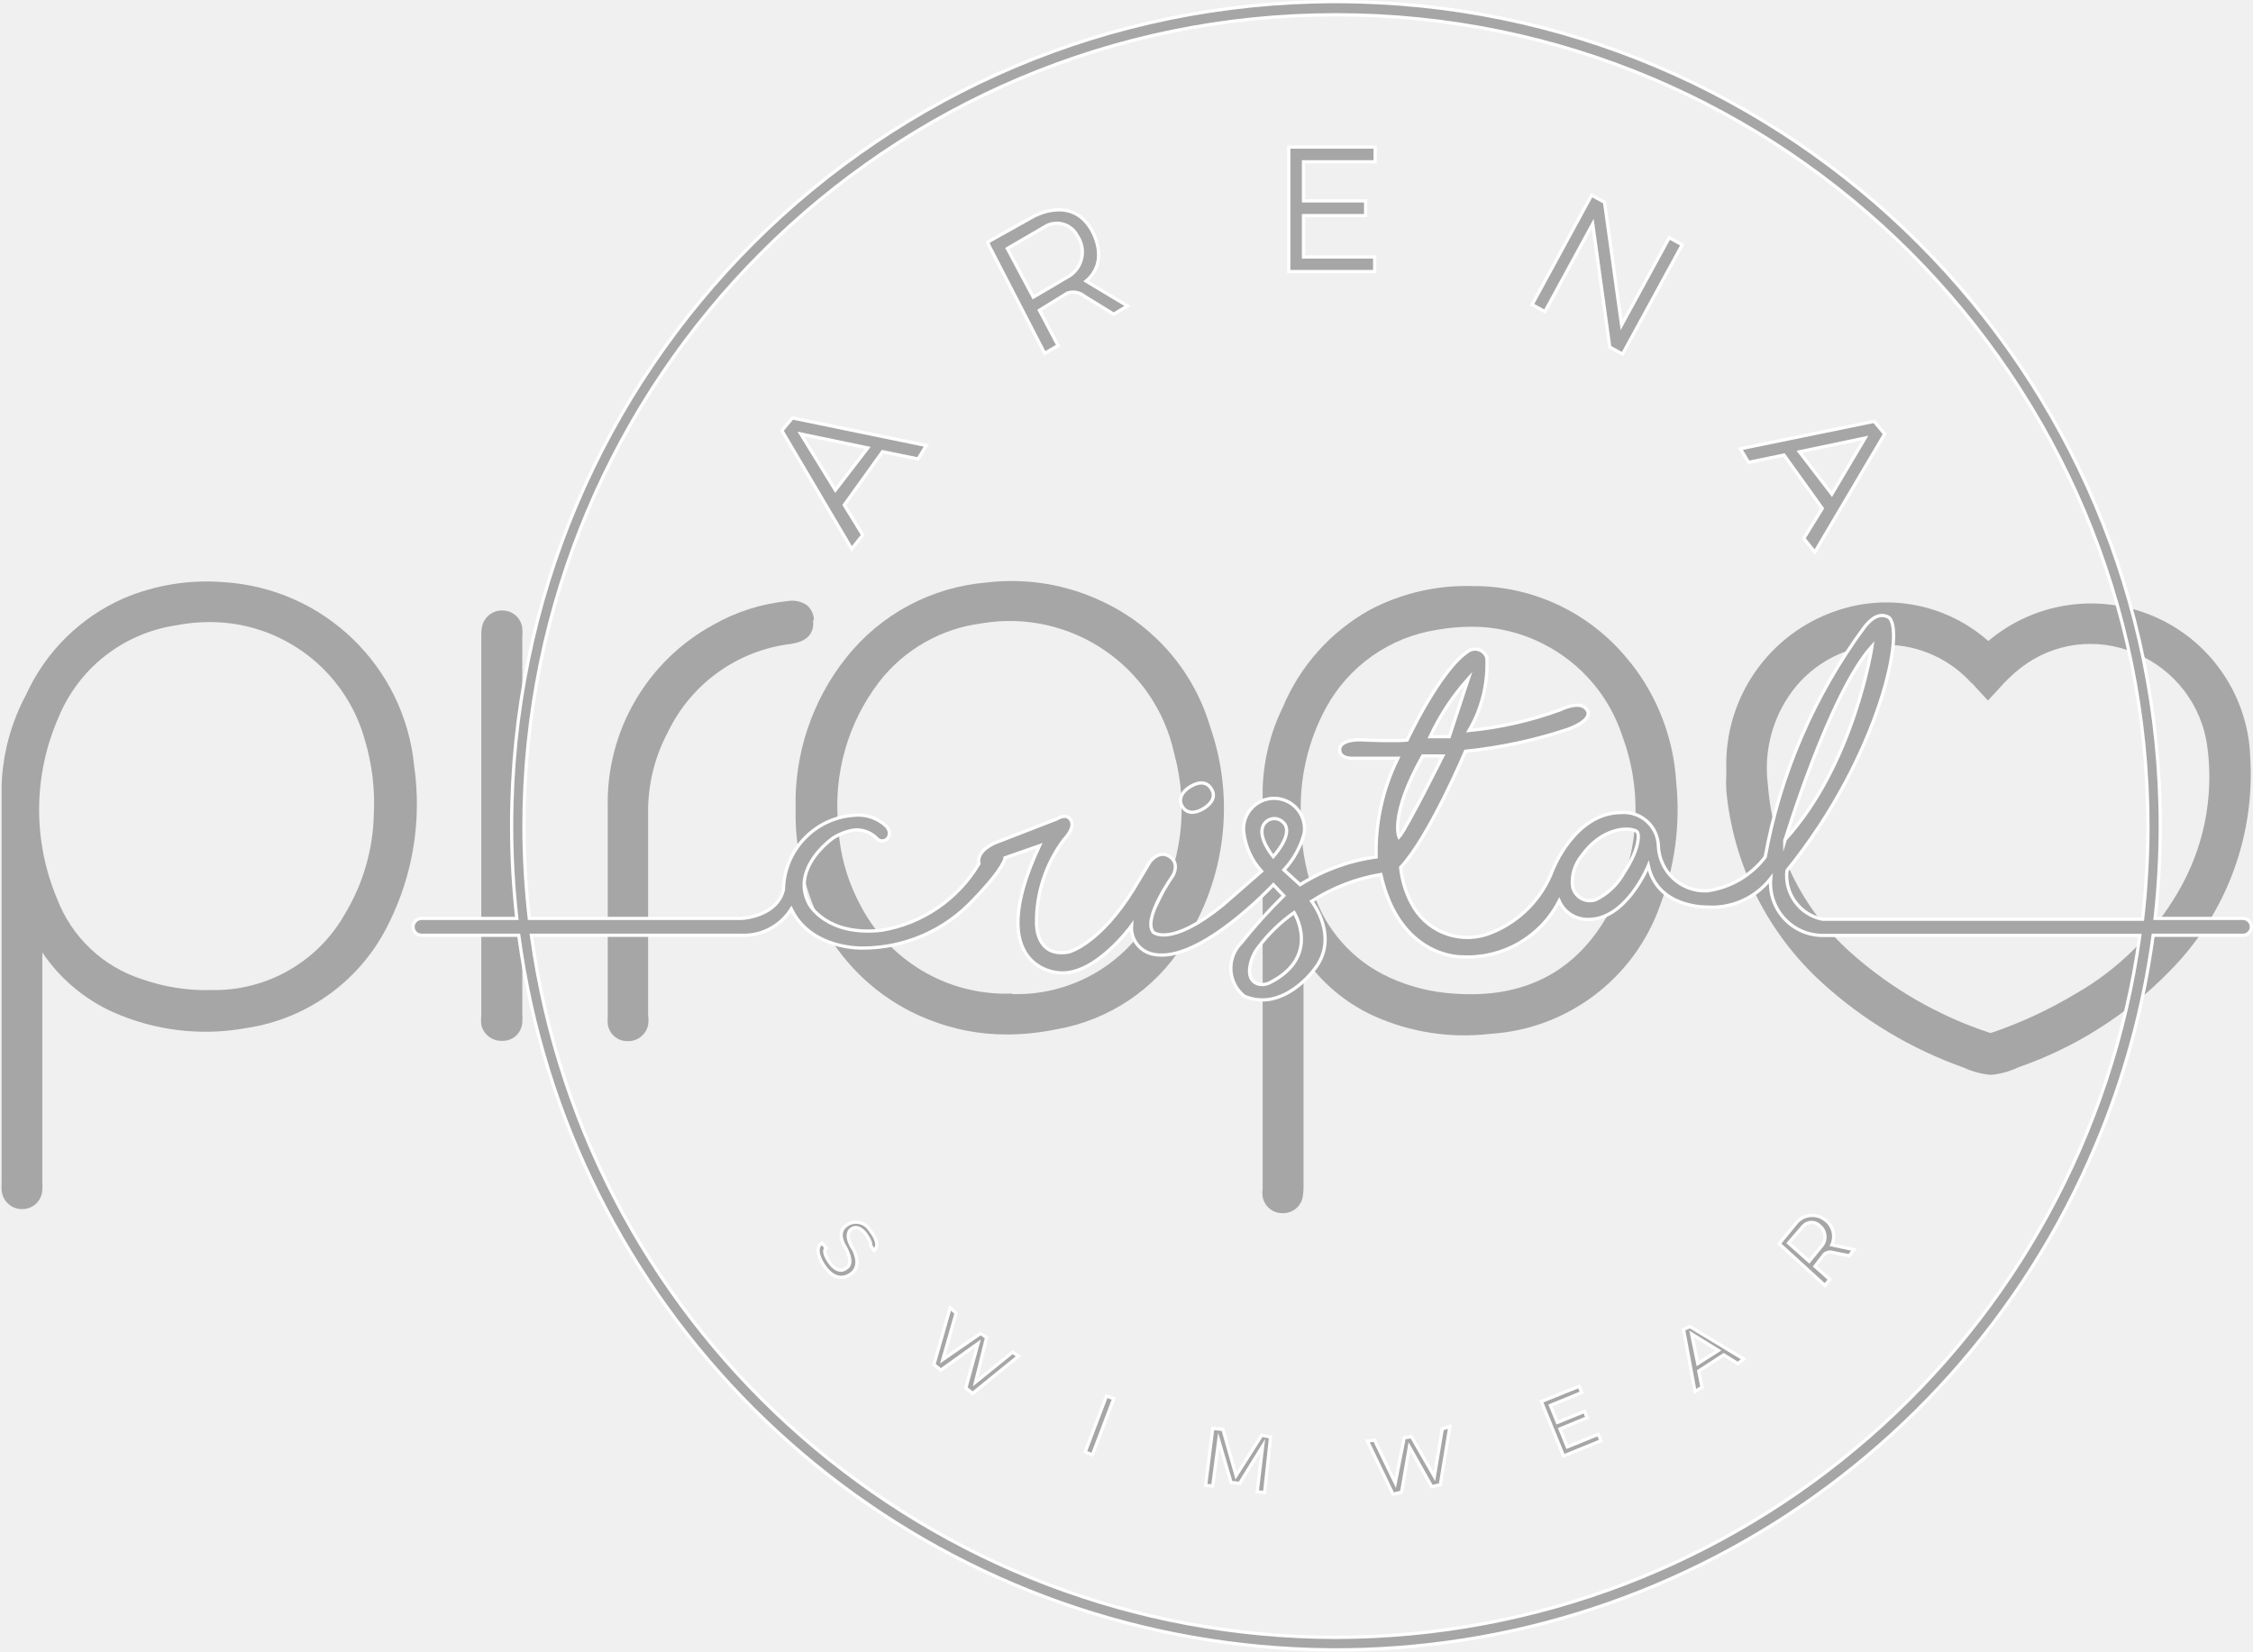
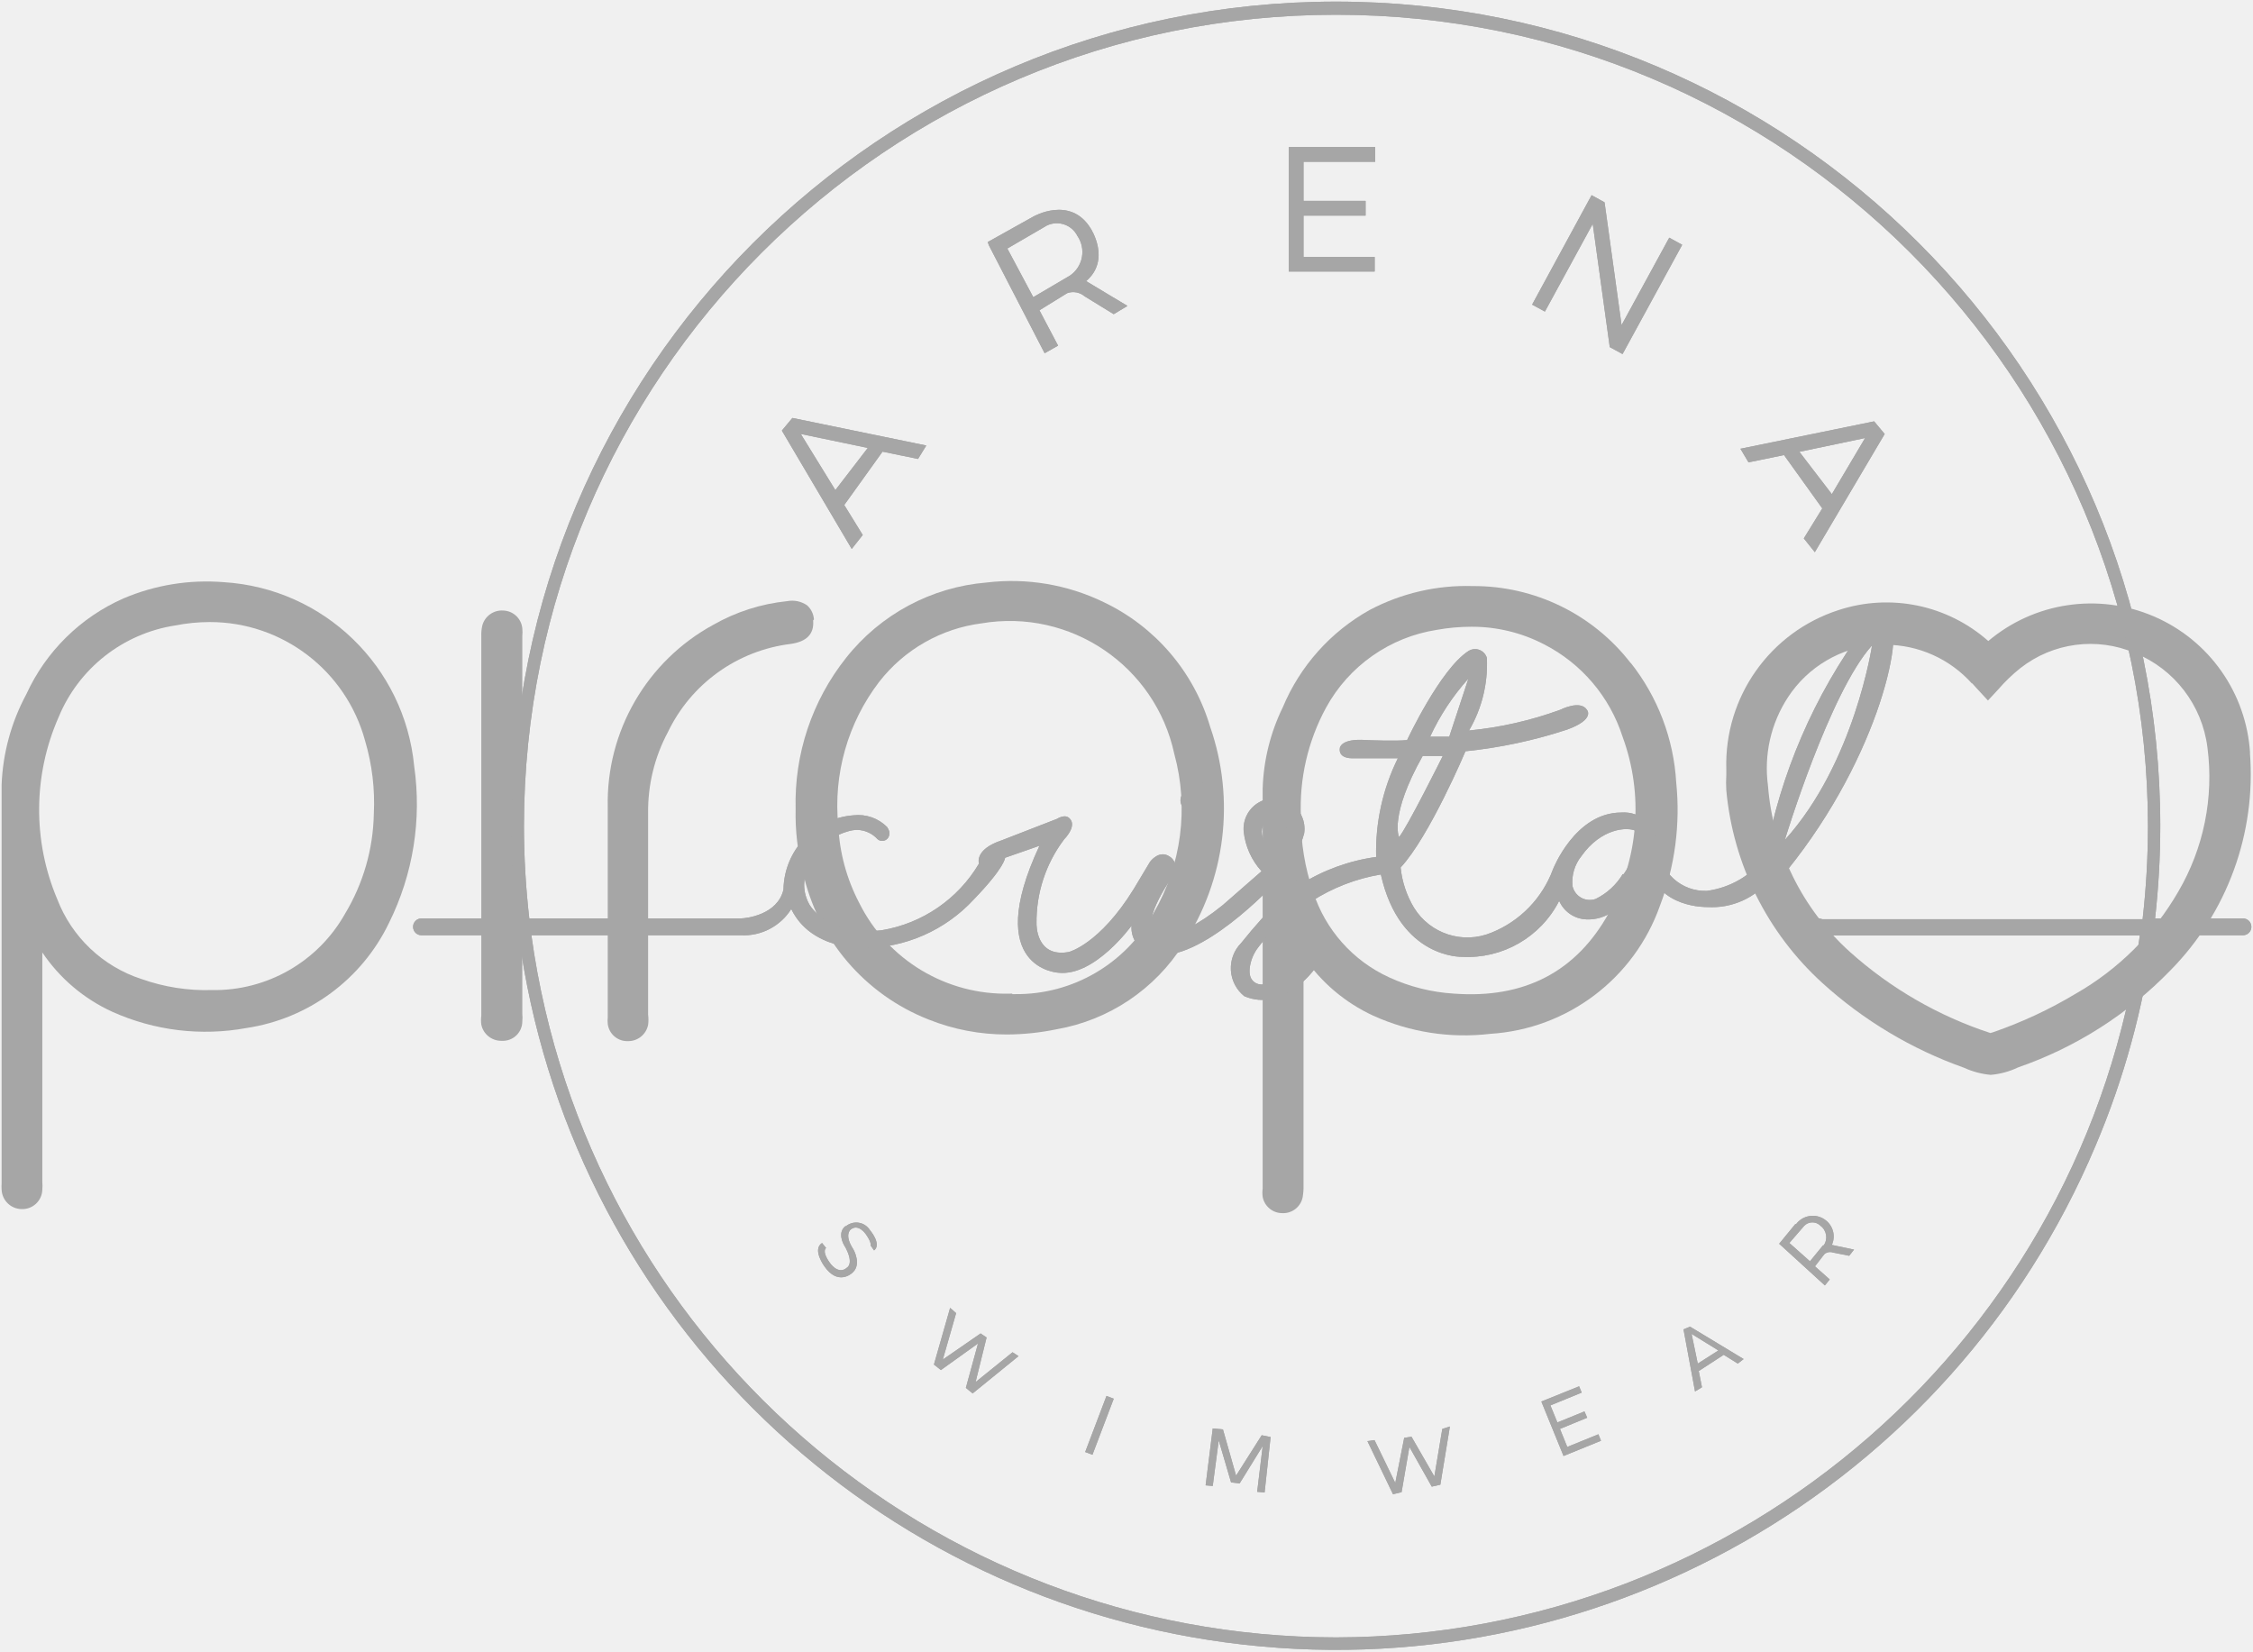
<svg xmlns="http://www.w3.org/2000/svg" viewBox="0 0 138.98 101.9">
  <defs>
-     <style>.cls-1,.cls-2{fill:#a6a6a6;}.cls-2{stroke:#fff;stroke-miterlimit:10;stroke-width:0.2px;}</style>
+     <style>.cls-1{fill:#a6a6a6;}</style>
  </defs>
  <g id="Capa_2" data-name="Capa 2">
    <g id="Capa_1-2" data-name="Capa 1">
      <path class="cls-1" d="M100.6,40.91a12.23,12.23,0,0,0-9.75-4.76,12.78,12.78,0,0,0-6.37,1.48,12.3,12.3,0,0,0-5.35,6,12.25,12.25,0,0,0-1.24,5c0,1.42,0,2.83,0,4.25s0,3,0,4.47c0,1.13,0,2.26,0,3.39,0,1.72,0,3.51,0,5.26s0,3.41,0,5.07c0,.72,0,1.44,0,2.15v.09a1.92,1.92,0,0,0,0,.52,1.23,1.23,0,0,0,1.23,1h0a1.22,1.22,0,0,0,1.24-1,3.64,3.64,0,0,0,.05-.71V59a10.52,10.52,0,0,0,4.3,3.65,13.61,13.61,0,0,0,7.22,1.12,11.89,11.89,0,0,0,10.47-7.91,16.62,16.62,0,0,0,1-7.6,13.12,13.12,0,0,0-2.81-7.38M99.26,56.29c-2,3.63-5.2,5.32-9.56,5a11.21,11.21,0,0,1-4-1A8.74,8.74,0,0,1,81,55a13.9,13.9,0,0,1-.75-4.6v0a12.88,12.88,0,0,1,1.55-6.75,9.44,9.44,0,0,1,6.84-4.8,12,12,0,0,1,2.11-.19,9.63,9.63,0,0,1,4.49,1.08,9.75,9.75,0,0,1,4.85,5.7,13,13,0,0,1-.86,10.85" />
      <path class="cls-1" d="M13.8,35.91a13.09,13.09,0,0,0-6.18,1,11.84,11.84,0,0,0-6,5.92A12.81,12.81,0,0,0,.1,48.4c0,.92,0,1.83,0,2.75s0,2,0,3c0,2.09,0,4.21,0,6.25,0,2.27,0,4.62,0,6.93,0,1.28,0,2.58,0,3.84,0,.58,0,1.16,0,1.75V73a2.38,2.38,0,0,0,0,.38,1.25,1.25,0,0,0,1.25,1.2h0a1.23,1.23,0,0,0,1.26-1.18,3,3,0,0,0,0-.52V58.75a10.42,10.42,0,0,0,4.32,3.66,14,14,0,0,0,8.28,1A11.67,11.67,0,0,0,24,56.92a16.47,16.47,0,0,0,1.55-9.66A12.58,12.58,0,0,0,13.8,35.91M23.06,50.2a12.4,12.4,0,0,1-1.78,6.17,9.24,9.24,0,0,1-8.21,4.7,11.94,11.94,0,0,1-4.34-.68,8.32,8.32,0,0,1-5.2-4.93,14.17,14.17,0,0,1,.08-11.21,9.32,9.32,0,0,1,7.2-5.67,11.12,11.12,0,0,1,2.12-.21,9.92,9.92,0,0,1,9.59,7.32,13.5,13.5,0,0,1,.54,4.51" />
      <path class="cls-1" d="M138.8,46.46a9.83,9.83,0,0,0-16.15-6.92,9.48,9.48,0,0,0-9.23-1.91,10,10,0,0,0-6.93,9.81v.37a7.43,7.43,0,0,0,0,.94,18.33,18.33,0,0,0,5.91,11.87,25.83,25.83,0,0,0,8.75,5.24,5,5,0,0,0,1.65.44,4.82,4.82,0,0,0,1.69-.46,24,24,0,0,0,9.41-6,17.22,17.22,0,0,0,4.89-13.41m-17.15-4.3.28.31.71.77.64-.69a10.16,10.16,0,0,1,1.35-1.3,7,7,0,0,1,7.08-.94,7.27,7.27,0,0,1,4.47,5.83A14,14,0,0,1,134.37,55a17.08,17.08,0,0,1-6.32,6.29,27.05,27.05,0,0,1-5.1,2.38l-.17.05a24.32,24.32,0,0,1-8.66-5,15.42,15.42,0,0,1-5.06-10.26A8,8,0,0,1,110.3,43a7.19,7.19,0,0,1,5.49-3.23,4.52,4.52,0,0,1,.52,0,7.17,7.17,0,0,1,5.34,2.4" />
      <path class="cls-1" d="M68.08,37.14a13,13,0,0,0-7.21-1.21,12.34,12.34,0,0,0-8.68,4.65,14.36,14.36,0,0,0-3.11,9.32,14.21,14.21,0,0,0,.45,3.9,12.68,12.68,0,0,0,7.76,9.09,12.93,12.93,0,0,0,4.83.92,15.43,15.43,0,0,0,3.05-.32A11.6,11.6,0,0,0,73,58.24a15.29,15.29,0,0,0,1.65-13.41,12.4,12.4,0,0,0-6.57-7.69M62.44,61.29h-.1A10.1,10.1,0,0,1,53,55.69a11.43,11.43,0,0,1-1.29-4.76,12.55,12.55,0,0,1,2.53-8.88,9.54,9.54,0,0,1,6.31-3.6,10.39,10.39,0,0,1,11.89,8.06,12.8,12.8,0,0,1-1.28,9.81,9.6,9.6,0,0,1-8.53,5h-.19" />
      <path class="cls-1" d="M50.21,38.21a1.29,1.29,0,0,0-.42-.87,1.63,1.63,0,0,0-1.23-.26A11.57,11.57,0,0,0,44,38.54a12.49,12.49,0,0,0-6.51,11.24c0,1.38,0,2.77,0,4.12,0,.62,0,1.24,0,1.86l0,.74v6.25a2,2,0,0,0,0,.41,1.21,1.21,0,0,0,1.16,1.06h.08a1.25,1.25,0,0,0,1.25-1,2.34,2.34,0,0,0,0-.63V59.16q0-4.5,0-9a10.33,10.33,0,0,1,1.22-5,9.71,9.71,0,0,1,7.57-5.44c1-.14,1.46-.62,1.39-1.45" />
      <path class="cls-1" d="M31.06,37.66a1.25,1.25,0,0,0-1.31.93,2.61,2.61,0,0,0-.06.65V62.65a2.2,2.2,0,0,0,0,.55,1.25,1.25,0,0,0,1.23,1h.16A1.2,1.2,0,0,0,32.22,63a2.34,2.34,0,0,0,0-.46V39.23a2.48,2.48,0,0,0,0-.47,1.22,1.22,0,0,0-1.16-1.1" />
      <path class="cls-1" d="M53.22,33l-1.14-1.85,2.36-3.29,2.19.45.51-.83-8.26-1.7-.65.78,4.31,7.3ZM49.4,26.77l4.13.86-2,2.6Z" />
      <path class="cls-1" d="M103.85,82l.71,3.83.43-.26-.2-1,1.54-1,.87.54.36-.28-3.31-2ZM106,83.3l-1.27.81-.38-1.83Z" />
      <path class="cls-1" d="M110.05,28.07l2.36,3.29-1.14,1.85.68.85,4.31-7.29-.65-.78-8.25,1.69.5.84Zm5-1.05L113,30.48l-2-2.61Z" />
      <path class="cls-1" d="M61,15.13l3.44,6.66.83-.47-1.15-2.18,1.62-1h0l.1-.06h0l-.06,0,.06,0h0a1.09,1.09,0,0,1,1.07.2l1.79,1.1.85-.51L67,17.34c1.55-1.32.28-3.25.28-3.25-1.26-2.05-3.54-.73-3.54-.73l-2.81,1.57Zm3.58-1.22a1.42,1.42,0,0,1,1.88.64A1.76,1.76,0,0,1,66,17l-2.26,1.33-1.6-3Z" />
      <path class="cls-1" d="M110.75,75.5l-1,1.22.08.07h0l2.74,2.5.3-.37-.91-.81.58-.75a.09.09,0,0,1,0,0,.55.55,0,0,1,.53-.1l1,.2.3-.38L113,76.79a1.26,1.26,0,0,0-.43-1.56,1.29,1.29,0,0,0-1.77.27m1.67,1.3-.82,1-1.27-1.13.92-1.06a.7.7,0,0,1,1,0,.88.88,0,0,1,.19,1.22" />
      <polygon class="cls-1" points="84.8 15.85 80.41 15.85 80.41 13.3 84.24 13.3 84.24 12.39 80.41 12.39 80.41 9.98 84.83 9.98 84.83 9.07 79.5 9.07 79.5 16.75 84.8 16.75 84.8 15.85" />
      <polygon class="cls-1" points="96.68 89.25 96.23 88.14 97.91 87.45 97.74 87.06 96.07 87.74 95.64 86.69 97.57 85.9 97.41 85.51 95.08 86.45 96.45 89.81 98.76 88.87 98.6 88.47 96.68 89.25" />
      <polygon class="cls-1" points="98.25 13.81 99.3 21.41 100.09 21.84 103.77 15.1 102.97 14.66 100.03 20.05 98.98 12.48 98.98 12.48 98.18 12.04 94.51 18.79 95.3 19.22 98.25 13.81" />
      <path class="cls-1" d="M138.36,56.65h-5.42a51.31,51.31,0,0,0,.32-5.7,50.85,50.85,0,1,0-101.7,0,51.31,51.31,0,0,0,.32,5.7H26a.52.52,0,0,0-.52.52.52.52,0,0,0,.52.52h6a50.86,50.86,0,0,0,97.26,13,50.33,50.33,0,0,0,3.56-13h5.54a.52.52,0,0,0,.52-.52.52.52,0,0,0-.52-.52M32.32,51A50.09,50.09,0,0,1,132.5,51a51,51,0,0,1-.33,5.7H112.42a2.74,2.74,0,0,1-2.19-3c5.77-7.13,7.41-15.14,6.21-15.66-.63-.27-1.12.25-1.45.67a34.17,34.17,0,0,0-6.1,14.15,5.4,5.4,0,0,1-3.59,2.09,2.88,2.88,0,0,1-3-2.76,2.13,2.13,0,0,0-2.29-2.07c-2.86,0-4.22,3.52-4.22,3.52A6.7,6.7,0,0,1,92,57.53,3.87,3.87,0,0,1,87.23,56a6,6,0,0,1-.83-2.49c1.78-1.91,4-7.17,4-7.17A29.7,29.7,0,0,0,96.68,45c1.75-.64,1.21-1.22,1.21-1.22-.41-.63-1.64,0-1.64,0a22.8,22.8,0,0,1-5.63,1.28,8.1,8.1,0,0,0,1.1-4.48.76.76,0,0,0-1.14-.42c-1.74,1.12-3.78,5.49-3.78,5.49-.7.08-2.52,0-2.52,0-1.58-.12-1.63.49-1.63.49-.1.65.71.63.71.63h2.87a13,13,0,0,0-1.34,6.09,11.8,11.8,0,0,0-4.69,1.71l-1-.91a5.29,5.29,0,0,0,1.25-2.25,1.88,1.88,0,1,0-3.73-.11,4.31,4.31,0,0,0,1.1,2.44l-2.38,2.08c-3.23,2.62-4.29,1.69-4.29,1.69C70.44,56.7,72.36,54,72.36,54c.41-.82-.19-1.15-.19-1.15-.66-.48-1.23.31-1.23.31l-1,1.67c-2.1,3.41-4,3.89-4,3.89-2.06.38-2-1.75-2-1.75a8.42,8.42,0,0,1,1.69-5.18c.84-.9.37-1.28.37-1.28-.27-.35-.8,0-.8,0L61.8,51.83c-1.72.57-1.41,1.44-1.41,1.44a8.61,8.61,0,0,1-6,4.11c-3.43.39-4.48-1.62-4.48-1.62-1-1.89.73-3.52,1.48-4.07a3.24,3.24,0,0,1,.89-.4,2,2,0,0,1,.6-.1,1.75,1.75,0,0,1,1.25.57.44.44,0,0,0,.73-.34.49.49,0,0,0,0-.12,1,1,0,0,0-.14-.29,2.52,2.52,0,0,0-2.07-.72,4.67,4.67,0,0,0-4.32,4.58c-.36,1.56-2.3,1.78-2.63,1.78H32.65a51,51,0,0,1-.33-5.7m77.78.86s2.76-9.11,5.38-12c0,0-1.08,7.25-5.38,12m-10,2.11a4,4,0,0,1-1.67,1.53A1.09,1.09,0,0,1,97,54.64a2.55,2.55,0,0,1,.55-1.83c1.21-1.72,2.85-1.84,3.4-1.54.29.15.17,1.24-.79,2.65M89,46.63s-2.25,4.52-2.7,5c0,0-.61-1.32,1.46-5Zm-.78-1.19a14.4,14.4,0,0,1,2.36-3.58L89.4,45.44ZM78.32,60.62a1,1,0,0,1-.7.08c-.31-.09-.64-.36-.51-1.12a2.6,2.6,0,0,1,.51-1.15,9.86,9.86,0,0,1,2.21-2.14s1.7,2.71-1.51,4.33m.22-7.78s-1.06-1.27-.57-2a.76.76,0,0,1,1.19-.11c.3.32.41.94-.62,2.14M82.41,101A50.16,50.16,0,0,1,32.78,57.69H45.71a3.46,3.46,0,0,0,3.1-1.62c1.23,2.55,4.46,2.41,4.46,2.41a9.33,9.33,0,0,0,6.8-3C62,53.48,62,52.91,62,52.91l2.12-.74C60.56,59.78,65.29,60,65.29,60c2.24.25,4.51-2.9,4.51-2.9a1.67,1.67,0,0,0,1.38,1.77c2.86.55,7.37-4.3,7.37-4.3l.64.68a32.91,32.91,0,0,0-2.62,2.91,2.21,2.21,0,0,0,.19,3.29c2.38,1,4.28-1.61,4.28-1.61,1.65-2-.13-4.25-.13-4.25a11.38,11.38,0,0,1,4.27-1.65c1.16,5.2,5,5.08,5,5.08a6.34,6.34,0,0,0,6-3.45,1.91,1.91,0,0,0,1.67,1.14c2.44.13,3.83-3.31,3.83-3.31.56,2.64,3.63,2.55,3.63,2.55a4.6,4.6,0,0,0,3.92-1.76,3.22,3.22,0,0,0,3.26,3.51H132A50.16,50.16,0,0,1,82.41,101" />
      <path class="cls-1" d="M74.25,49.87c.49-.31.78-.73.47-1.22s-.82-.42-1.31-.12-.76.77-.47,1.23.81.42,1.31.11" />
      <polygon class="cls-1" points="88.48 91.07 87.07 88.62 86.62 88.69 86.07 91.47 84.79 88.83 84.35 88.89 85.93 92.17 86.46 92.04 86.94 89.25 88.32 91.7 88.85 91.58 89.44 87.99 88.97 88.14 88.48 91.07" />
      <polygon class="cls-1" points="76.25 91.02 75.44 88.17 74.81 88.11 74.37 91.62 74.81 91.66 75.18 88.85 75.94 91.44 76.47 91.5 77.89 89.2 77.55 92.02 78.01 92.06 78.38 88.64 77.83 88.53 76.25 91.02" />
      <polygon class="cls-1" points="60.18 85.25 60.86 82.5 60.49 82.25 58.16 83.86 58.98 81 58.61 80.67 57.61 84.17 58.04 84.51 60.33 82.87 59.58 85.61 60 85.95 62.83 83.65 62.46 83.41 60.18 85.25" />
      <rect class="cls-1" x="65.98" y="87.68" width="3.7" height="0.48" transform="translate(-38.46 120.09) rotate(-69.19)" />
      <path class="cls-1" d="M52.15,75.63c-.49.39-.17,1.07,0,1.31.53,1,.12,1.23.12,1.23-.57.54-1.11-.32-1.11-.32-.49-.7-.2-.87-.2-.87l-.25-.31c-.63.4.15,1.45.15,1.45.83,1.19,1.67.43,1.67.43.68-.51.11-1.49.11-1.49-.6-.91-.16-1.22-.16-1.22.47-.39.93.29.93.29.38.54.29.69.29.69l.22.31c.49-.39-.26-1.26-.26-1.26a1,1,0,0,0-1.47-.24" />
      <path class="cls-1" d="M53.22,33l-1.14-1.85,2.36-3.29,2.19.45.51-.83-8.26-1.7-.65.78,4.31,7.3ZM49.4,26.77l4.13.86-2,2.6Z" />
-       <path class="cls-2" d="M53.22,33l-1.14-1.85,2.36-3.29,2.19.45.51-.83-8.26-1.7-.65.78,4.31,7.3ZM49.4,26.77l4.13.86-2,2.6Z" />
      <path class="cls-1" d="M103.85,82l.71,3.83.43-.26-.2-1,1.54-1,.87.54.36-.28-3.31-2ZM106,83.3l-1.27.81-.38-1.83Z" />
-       <path class="cls-2" d="M103.85,82l.71,3.83.43-.26-.2-1,1.54-1,.87.54.36-.28-3.31-2ZM106,83.3l-1.27.81-.38-1.83Z" />
      <path class="cls-1" d="M110.05,28.07l2.36,3.29-1.14,1.85.68.85,4.31-7.29-.65-.78-8.25,1.69.5.84Zm5-1.05L113,30.48l-2-2.61Z" />
-       <path class="cls-2" d="M110.05,28.07l2.36,3.29-1.14,1.85.68.85,4.31-7.29-.65-.78-8.25,1.69.5.84Zm5-1.05L113,30.48l-2-2.61Z" />
      <path class="cls-1" d="M61,15.13l3.44,6.66.83-.47-1.15-2.18,1.62-1h0l.1-.06h0l-.06,0,.06,0h0a1.09,1.09,0,0,1,1.07.2l1.79,1.1.85-.51L67,17.34c1.55-1.32.28-3.25.28-3.25-1.26-2.05-3.54-.73-3.54-.73l-2.81,1.57Zm3.58-1.22a1.42,1.42,0,0,1,1.88.64A1.76,1.76,0,0,1,66,17l-2.26,1.33-1.6-3Z" />
-       <path class="cls-2" d="M61,15.13l3.44,6.66.83-.47-1.15-2.18,1.62-1h0l.1-.06h0l-.06,0,.06,0h0a1.09,1.09,0,0,1,1.07.2l1.79,1.1.85-.51L67,17.34c1.55-1.32.28-3.25.28-3.25-1.26-2.05-3.54-.73-3.54-.73l-2.81,1.57Zm3.58-1.22a1.42,1.42,0,0,1,1.88.64A1.76,1.76,0,0,1,66,17l-2.26,1.33-1.6-3Z" />
      <path class="cls-1" d="M110.75,75.5l-1,1.22.08.07h0l2.74,2.5.3-.37-.91-.81.58-.75a.09.09,0,0,1,0,0,.55.55,0,0,1,.53-.1l1,.2.3-.38L113,76.79a1.26,1.26,0,0,0-.43-1.56,1.29,1.29,0,0,0-1.77.27m1.67,1.3-.82,1-1.27-1.13.92-1.06a.7.7,0,0,1,1,0,.88.88,0,0,1,.19,1.22" />
-       <path class="cls-2" d="M110.75,75.5l-1,1.22.08.07h0l2.74,2.5.3-.37-.91-.81.58-.75a.09.09,0,0,1,0,0,.55.55,0,0,1,.53-.1l1,.2.3-.38L113,76.79a1.26,1.26,0,0,0-.43-1.56A1.29,1.29,0,0,0,110.75,75.5Zm1.67,1.3-.82,1-1.27-1.13.92-1.06a.7.7,0,0,1,1,0A.88.88,0,0,1,112.42,76.8Z" />
      <polygon class="cls-1" points="84.8 15.85 80.41 15.85 80.41 13.3 84.24 13.3 84.24 12.39 80.41 12.39 80.41 9.98 84.83 9.98 84.83 9.07 79.5 9.07 79.5 16.75 84.8 16.75 84.8 15.85" />
-       <polygon class="cls-2" points="84.8 15.85 80.41 15.85 80.41 13.3 84.24 13.3 84.24 12.39 80.41 12.39 80.41 9.98 84.83 9.98 84.83 9.07 79.5 9.07 79.5 16.75 84.8 16.75 84.8 15.85" />
      <polygon class="cls-1" points="96.68 89.25 96.23 88.14 97.91 87.45 97.74 87.06 96.07 87.74 95.64 86.69 97.57 85.9 97.41 85.51 95.08 86.45 96.45 89.81 98.76 88.87 98.6 88.47 96.68 89.25" />
-       <polygon class="cls-2" points="96.68 89.25 96.23 88.14 97.91 87.45 97.74 87.06 96.07 87.74 95.64 86.69 97.57 85.9 97.41 85.51 95.08 86.45 96.45 89.81 98.76 88.87 98.6 88.47 96.68 89.25" />
      <polygon class="cls-1" points="98.25 13.81 99.3 21.41 100.09 21.84 103.77 15.1 102.97 14.66 100.03 20.05 98.98 12.48 98.98 12.48 98.18 12.04 94.51 18.79 95.3 19.22 98.25 13.81" />
-       <polygon class="cls-2" points="98.25 13.81 99.3 21.41 100.09 21.84 103.77 15.1 102.97 14.66 100.03 20.05 98.98 12.48 98.98 12.48 98.18 12.04 94.51 18.79 95.3 19.22 98.25 13.81" />
      <path class="cls-1" d="M138.36,56.65h-5.42a51.31,51.31,0,0,0,.32-5.7,50.85,50.85,0,1,0-101.7,0,51.31,51.31,0,0,0,.32,5.7H26a.52.52,0,0,0-.52.52.52.52,0,0,0,.52.52h6a50.86,50.86,0,0,0,97.26,13,50.33,50.33,0,0,0,3.56-13h5.54a.52.52,0,0,0,.52-.52.52.52,0,0,0-.52-.52M32.32,51A50.09,50.09,0,0,1,132.5,51a51,51,0,0,1-.33,5.7H112.42a2.74,2.74,0,0,1-2.19-3c5.77-7.13,7.41-15.14,6.21-15.66-.63-.27-1.12.25-1.45.67a34.17,34.17,0,0,0-6.1,14.15,5.4,5.4,0,0,1-3.59,2.09,2.88,2.88,0,0,1-3-2.76,2.13,2.13,0,0,0-2.29-2.07c-2.86,0-4.22,3.52-4.22,3.52A6.7,6.7,0,0,1,92,57.53,3.87,3.87,0,0,1,87.23,56a6,6,0,0,1-.83-2.49c1.78-1.91,4-7.17,4-7.17A29.7,29.7,0,0,0,96.68,45c1.75-.64,1.21-1.22,1.21-1.22-.41-.63-1.64,0-1.64,0a22.8,22.8,0,0,1-5.63,1.28,8.1,8.1,0,0,0,1.1-4.48.76.76,0,0,0-1.14-.42c-1.74,1.12-3.78,5.49-3.78,5.49-.7.08-2.52,0-2.52,0-1.58-.12-1.63.49-1.63.49-.1.65.71.63.71.63h2.87a13,13,0,0,0-1.34,6.09,11.8,11.8,0,0,0-4.69,1.71l-1-.91a5.29,5.29,0,0,0,1.25-2.25,1.88,1.88,0,1,0-3.73-.11,4.31,4.31,0,0,0,1.1,2.44l-2.38,2.08c-3.23,2.62-4.29,1.69-4.29,1.69C70.44,56.7,72.36,54,72.36,54c.41-.82-.19-1.15-.19-1.15-.66-.48-1.23.31-1.23.31l-1,1.67c-2.1,3.41-4,3.89-4,3.89-2.06.38-2-1.75-2-1.75a8.42,8.42,0,0,1,1.69-5.18c.84-.9.37-1.28.37-1.28-.27-.35-.8,0-.8,0L61.8,51.83c-1.72.57-1.41,1.44-1.41,1.44a8.61,8.61,0,0,1-6,4.11c-3.43.39-4.48-1.62-4.48-1.62-1-1.89.73-3.52,1.48-4.07a3.24,3.24,0,0,1,.89-.4,2,2,0,0,1,.6-.1,1.75,1.75,0,0,1,1.25.57.44.44,0,0,0,.73-.34.49.49,0,0,0,0-.12,1,1,0,0,0-.14-.29,2.52,2.52,0,0,0-2.07-.72,4.67,4.67,0,0,0-4.32,4.58c-.36,1.56-2.3,1.78-2.63,1.78H32.65a51,51,0,0,1-.33-5.7m77.78.86s2.76-9.11,5.38-12c0,0-1.08,7.25-5.38,12m-10,2.11a4,4,0,0,1-1.67,1.53A1.09,1.09,0,0,1,97,54.64a2.55,2.55,0,0,1,.55-1.83c1.21-1.72,2.85-1.84,3.4-1.54.29.15.17,1.24-.79,2.65M89,46.63s-2.25,4.52-2.7,5c0,0-.61-1.32,1.46-5Zm-.78-1.19a14.4,14.4,0,0,1,2.36-3.58L89.4,45.44ZM78.32,60.62a1,1,0,0,1-.7.08c-.31-.09-.64-.36-.51-1.12a2.6,2.6,0,0,1,.51-1.15,9.86,9.86,0,0,1,2.21-2.14s1.7,2.71-1.51,4.33m.22-7.78s-1.06-1.27-.57-2a.76.76,0,0,1,1.19-.11c.3.32.41.94-.62,2.14M82.41,101A50.16,50.16,0,0,1,32.78,57.69H45.71a3.46,3.46,0,0,0,3.1-1.62c1.23,2.55,4.46,2.41,4.46,2.41a9.33,9.33,0,0,0,6.8-3C62,53.48,62,52.91,62,52.91l2.12-.74C60.56,59.78,65.29,60,65.29,60c2.24.25,4.51-2.9,4.51-2.9a1.67,1.67,0,0,0,1.38,1.77c2.86.55,7.37-4.3,7.37-4.3l.64.68a32.91,32.91,0,0,0-2.62,2.91,2.21,2.21,0,0,0,.19,3.29c2.38,1,4.28-1.61,4.28-1.61,1.65-2-.13-4.25-.13-4.25a11.38,11.38,0,0,1,4.27-1.65c1.16,5.2,5,5.08,5,5.08a6.34,6.34,0,0,0,6-3.45,1.91,1.91,0,0,0,1.67,1.14c2.44.13,3.83-3.31,3.83-3.31.56,2.64,3.63,2.55,3.63,2.55a4.6,4.6,0,0,0,3.92-1.76,3.22,3.22,0,0,0,3.26,3.51H132A50.16,50.16,0,0,1,82.41,101" />
-       <path class="cls-2" d="M138.36,56.65h-5.42a51.31,51.31,0,0,0,.32-5.7,50.85,50.85,0,1,0-101.7,0,51.31,51.31,0,0,0,.32,5.7H26a.52.52,0,0,0-.52.52.52.52,0,0,0,.52.52h6a50.86,50.86,0,0,0,97.26,13,50.33,50.33,0,0,0,3.56-13h5.54a.52.52,0,0,0,.52-.52A.52.52,0,0,0,138.36,56.65ZM32.32,51A50.09,50.09,0,0,1,132.5,51a51,51,0,0,1-.33,5.7H112.42a2.74,2.74,0,0,1-2.19-3c5.77-7.13,7.41-15.14,6.21-15.66-.63-.27-1.12.25-1.45.67a34.17,34.17,0,0,0-6.1,14.15,5.4,5.4,0,0,1-3.59,2.09,2.88,2.88,0,0,1-3-2.76,2.13,2.13,0,0,0-2.29-2.07c-2.86,0-4.22,3.52-4.22,3.52A6.7,6.7,0,0,1,92,57.53,3.87,3.87,0,0,1,87.23,56a6,6,0,0,1-.83-2.49c1.78-1.91,4-7.17,4-7.17A29.7,29.7,0,0,0,96.68,45c1.75-.64,1.21-1.22,1.21-1.22-.41-.63-1.64,0-1.64,0a22.8,22.8,0,0,1-5.63,1.28,8.1,8.1,0,0,0,1.1-4.48.76.76,0,0,0-1.14-.42c-1.74,1.12-3.78,5.49-3.78,5.49-.7.08-2.52,0-2.52,0-1.58-.12-1.63.49-1.63.49-.1.65.71.63.71.63h2.87a13,13,0,0,0-1.34,6.09,11.8,11.8,0,0,0-4.69,1.71l-1-.91a5.29,5.29,0,0,0,1.25-2.25,1.88,1.88,0,1,0-3.73-.11,4.31,4.31,0,0,0,1.1,2.44l-2.38,2.08c-3.23,2.62-4.29,1.69-4.29,1.69C70.44,56.7,72.36,54,72.36,54c.41-.82-.19-1.15-.19-1.15-.66-.48-1.23.31-1.23.31l-1,1.67c-2.1,3.41-4,3.89-4,3.89-2.06.38-2-1.75-2-1.75a8.42,8.42,0,0,1,1.69-5.18c.84-.9.37-1.28.37-1.28-.27-.35-.8,0-.8,0L61.8,51.83c-1.72.57-1.41,1.44-1.41,1.44a8.61,8.61,0,0,1-6,4.11c-3.43.39-4.48-1.62-4.48-1.62-1-1.89.73-3.52,1.48-4.07a3.24,3.24,0,0,1,.89-.4,2,2,0,0,1,.6-.1,1.75,1.75,0,0,1,1.25.57.44.44,0,0,0,.73-.34.49.49,0,0,0,0-.12,1,1,0,0,0-.14-.29,2.52,2.52,0,0,0-2.07-.72,4.67,4.67,0,0,0-4.32,4.58c-.36,1.56-2.3,1.78-2.63,1.78H32.65A51,51,0,0,1,32.32,51Zm77.78.86s2.76-9.11,5.38-12C115.48,39.86,114.4,47.11,110.1,51.81Zm-10,2.11a4,4,0,0,1-1.67,1.53A1.09,1.09,0,0,1,97,54.64a2.55,2.55,0,0,1,.55-1.83c1.21-1.72,2.85-1.84,3.4-1.54C101.2,51.42,101.08,52.51,100.12,53.92ZM89,46.63s-2.25,4.52-2.7,5c0,0-.61-1.32,1.46-5Zm-.78-1.19a14.4,14.4,0,0,1,2.36-3.58L89.4,45.44ZM78.32,60.62a1,1,0,0,1-.7.08c-.31-.09-.64-.36-.51-1.12a2.6,2.6,0,0,1,.51-1.15,9.86,9.86,0,0,1,2.21-2.14S81.53,59,78.32,60.62Zm.22-7.78s-1.06-1.27-.57-2a.76.76,0,0,1,1.19-.11C79.46,51,79.57,51.64,78.54,52.84ZM82.41,101A50.16,50.16,0,0,1,32.78,57.69H45.71a3.46,3.46,0,0,0,3.1-1.62c1.23,2.55,4.46,2.41,4.46,2.41a9.33,9.33,0,0,0,6.8-3C62,53.48,62,52.91,62,52.91l2.12-.74C60.56,59.78,65.29,60,65.29,60c2.24.25,4.51-2.9,4.51-2.9a1.67,1.67,0,0,0,1.38,1.77c2.86.55,7.37-4.3,7.37-4.3l.64.68a32.91,32.91,0,0,0-2.62,2.91,2.21,2.21,0,0,0,.19,3.29c2.38,1,4.28-1.61,4.28-1.61,1.65-2-.13-4.25-.13-4.25a11.38,11.38,0,0,1,4.27-1.65c1.16,5.2,5,5.08,5,5.08a6.34,6.34,0,0,0,6-3.45,1.91,1.91,0,0,0,1.67,1.14c2.44.13,3.83-3.31,3.83-3.31.56,2.64,3.63,2.55,3.63,2.55a4.6,4.6,0,0,0,3.92-1.76,3.22,3.22,0,0,0,3.26,3.51H132A50.16,50.16,0,0,1,82.41,101Z" />
      <path class="cls-1" d="M74.25,49.87c.49-.31.78-.73.47-1.22s-.82-.42-1.31-.12-.76.77-.47,1.23.81.42,1.31.11" />
-       <path class="cls-2" d="M74.25,49.87c.49-.31.78-.73.47-1.22s-.82-.42-1.31-.12-.76.77-.47,1.23S73.75,50.18,74.25,49.87Z" />
      <polygon class="cls-1" points="88.48 91.07 87.07 88.62 86.62 88.69 86.07 91.47 84.79 88.83 84.35 88.89 85.93 92.17 86.46 92.04 86.94 89.25 88.32 91.7 88.85 91.58 89.44 87.99 88.97 88.14 88.48 91.07" />
-       <polygon class="cls-2" points="88.48 91.07 87.07 88.62 86.62 88.69 86.07 91.47 84.79 88.83 84.35 88.89 85.93 92.17 86.46 92.04 86.94 89.25 88.32 91.7 88.85 91.58 89.44 87.99 88.97 88.14 88.48 91.07" />
      <polygon class="cls-1" points="76.25 91.02 75.44 88.17 74.81 88.11 74.37 91.62 74.81 91.66 75.18 88.85 75.94 91.44 76.47 91.5 77.89 89.2 77.55 92.02 78.01 92.06 78.38 88.64 77.83 88.53 76.25 91.02" />
-       <polygon class="cls-2" points="76.25 91.02 75.44 88.17 74.81 88.11 74.37 91.62 74.81 91.66 75.18 88.85 75.94 91.44 76.47 91.5 77.89 89.2 77.55 92.02 78.01 92.06 78.38 88.64 77.83 88.53 76.25 91.02" />
      <polygon class="cls-1" points="60.18 85.25 60.86 82.5 60.49 82.25 58.16 83.86 58.98 81 58.61 80.67 57.61 84.17 58.04 84.51 60.33 82.87 59.58 85.61 60 85.95 62.83 83.65 62.46 83.41 60.18 85.25" />
-       <polygon class="cls-2" points="60.18 85.25 60.86 82.5 60.49 82.25 58.16 83.86 58.98 81 58.61 80.67 57.61 84.17 58.04 84.51 60.33 82.87 59.58 85.61 60 85.95 62.83 83.65 62.46 83.41 60.18 85.25" />
      <rect class="cls-1" x="65.98" y="87.68" width="3.7" height="0.48" transform="translate(-38.46 120.09) rotate(-69.19)" />
-       <rect class="cls-2" x="65.98" y="87.68" width="3.7" height="0.48" transform="translate(-38.46 120.09) rotate(-69.19)" />
      <path class="cls-1" d="M52.15,75.63c-.49.39-.17,1.07,0,1.31.53,1,.12,1.23.12,1.23-.57.54-1.11-.32-1.11-.32-.49-.7-.2-.87-.2-.87l-.25-.31c-.63.4.15,1.45.15,1.45.83,1.19,1.67.43,1.67.43.68-.51.11-1.49.11-1.49-.6-.91-.16-1.22-.16-1.22.47-.39.93.29.93.29.38.54.29.69.29.69l.22.31c.49-.39-.26-1.26-.26-1.26a1,1,0,0,0-1.47-.24" />
-       <path class="cls-2" d="M52.15,75.63c-.49.39-.17,1.07,0,1.31.53,1,.12,1.23.12,1.23-.57.54-1.11-.32-1.11-.32-.49-.7-.2-.87-.2-.87l-.25-.31c-.63.4.15,1.45.15,1.45.83,1.19,1.67.43,1.67.43.68-.51.11-1.49.11-1.49-.6-.91-.16-1.22-.16-1.22.47-.39.93.29.93.29.38.54.29.69.29.69l.22.31c.49-.39-.26-1.26-.26-1.26A1,1,0,0,0,52.15,75.63Z" />
    </g>
  </g>
</svg>
